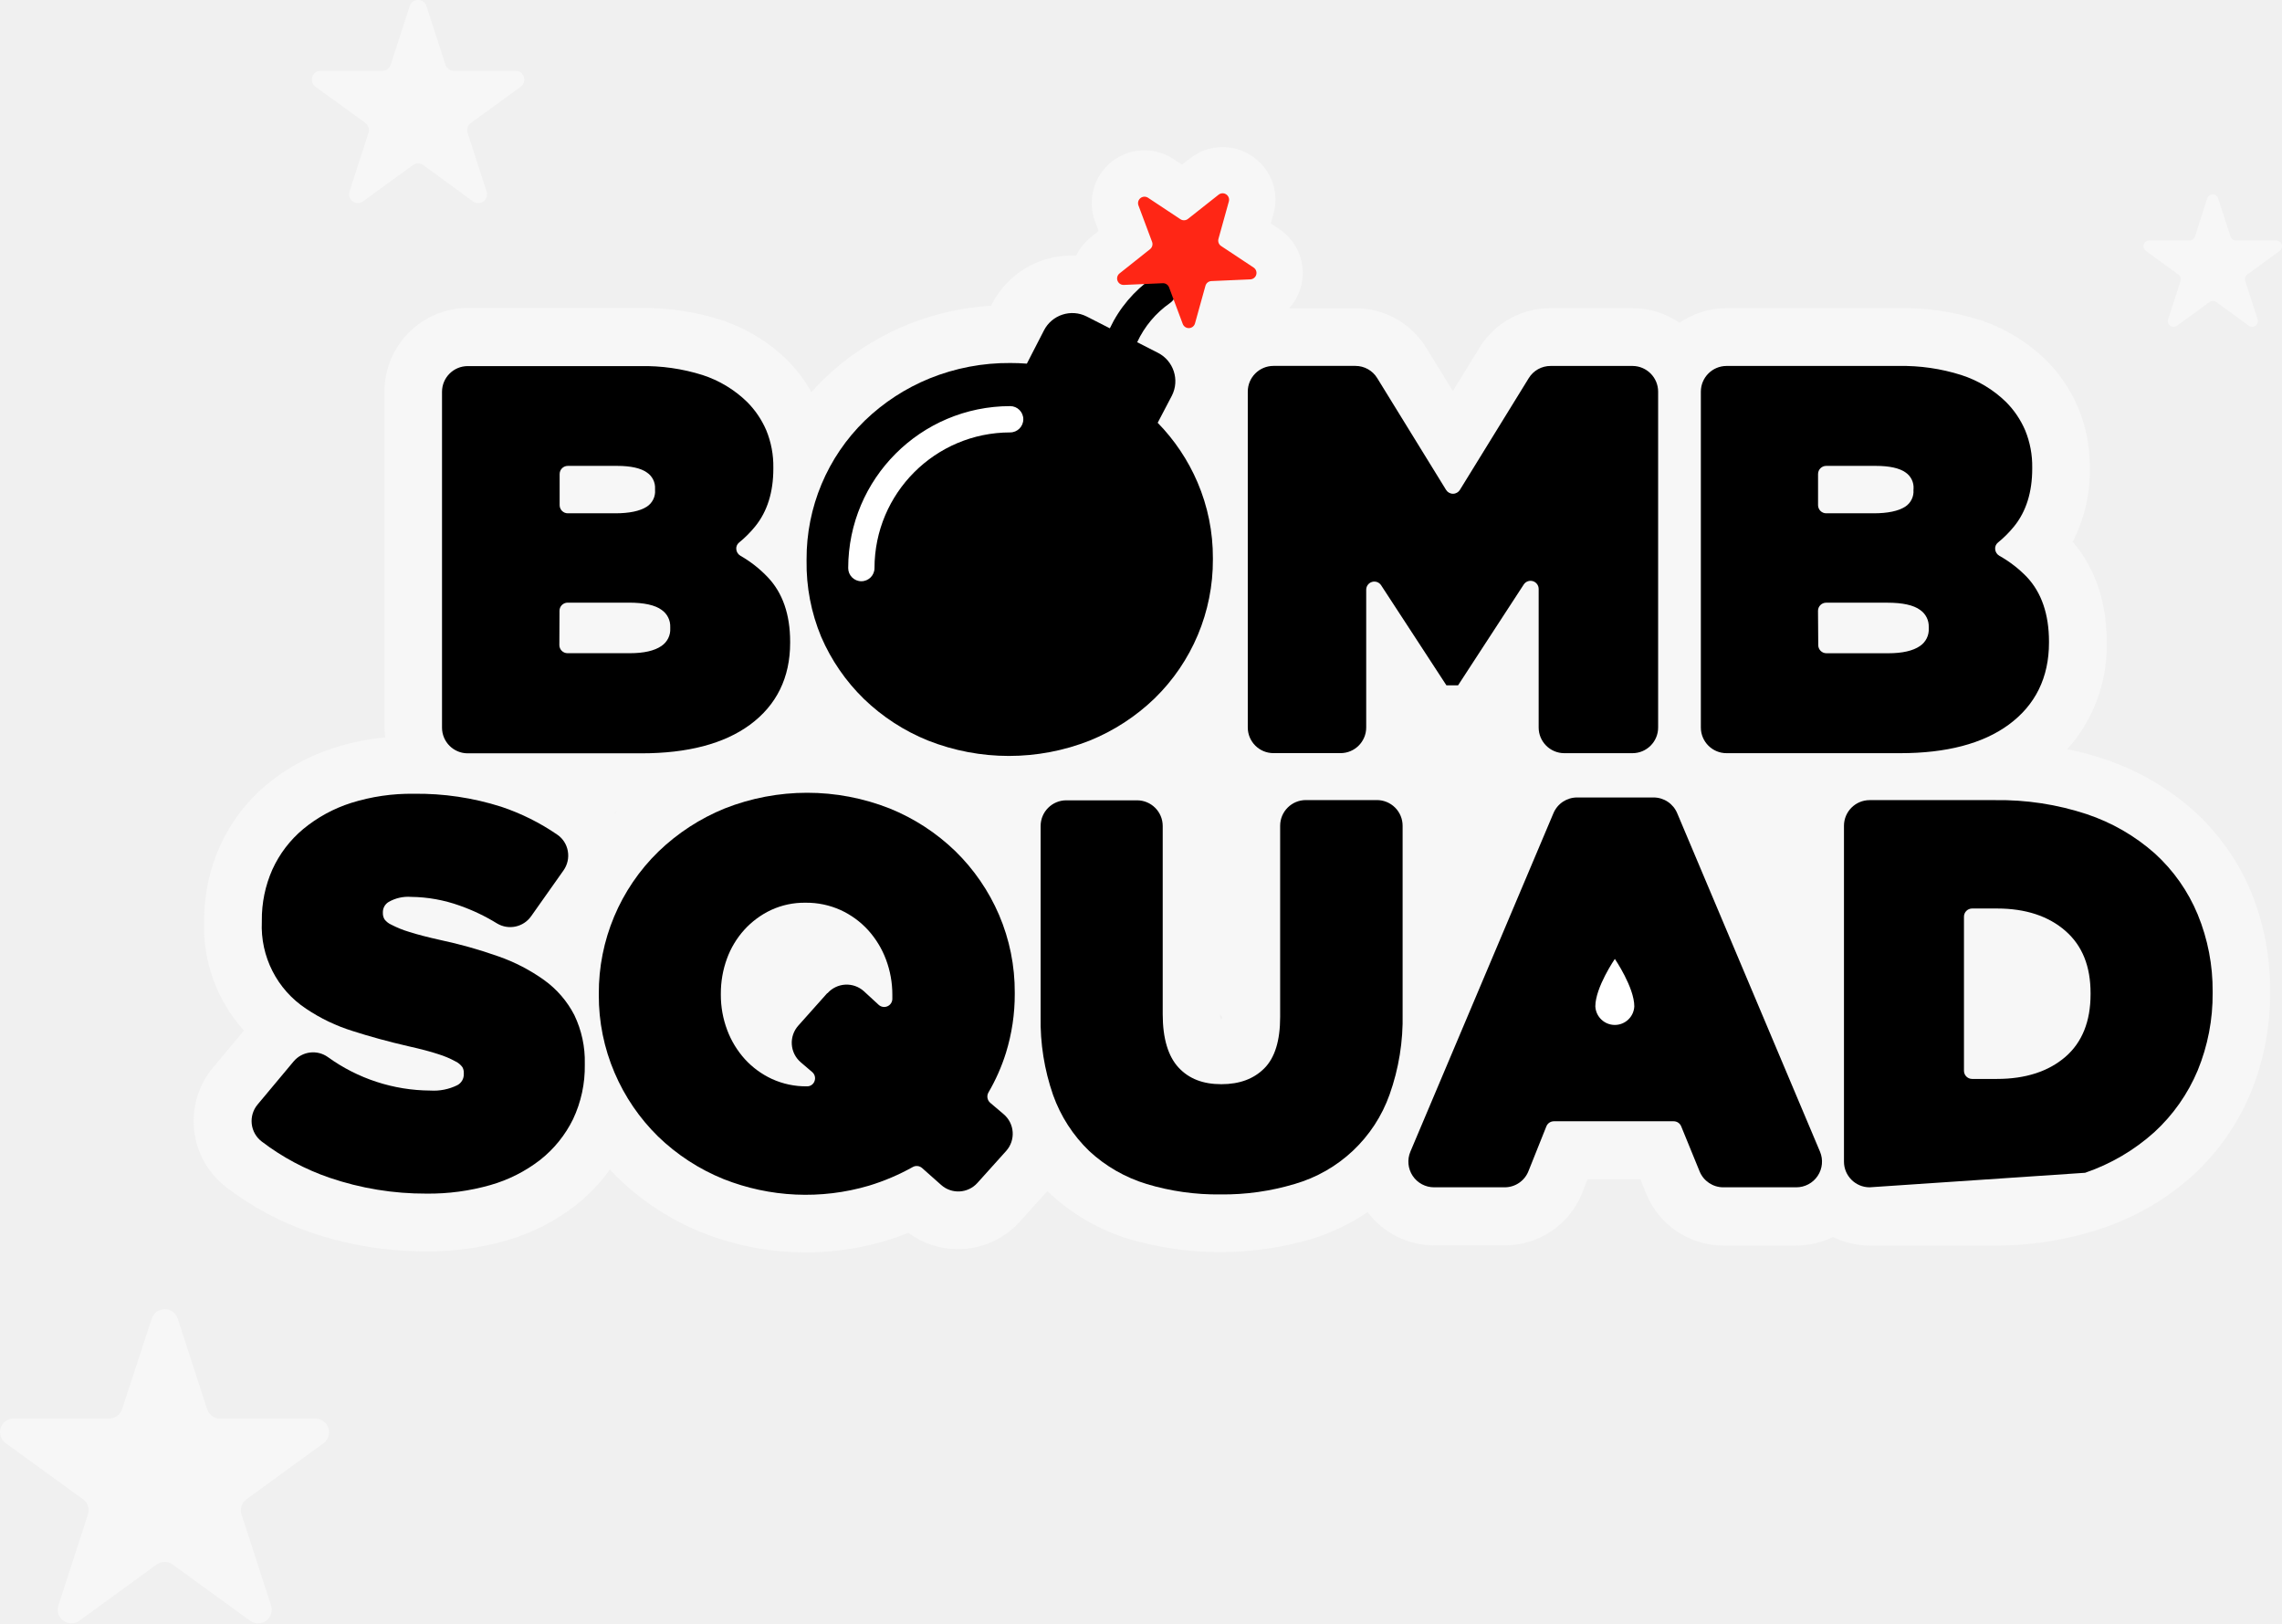
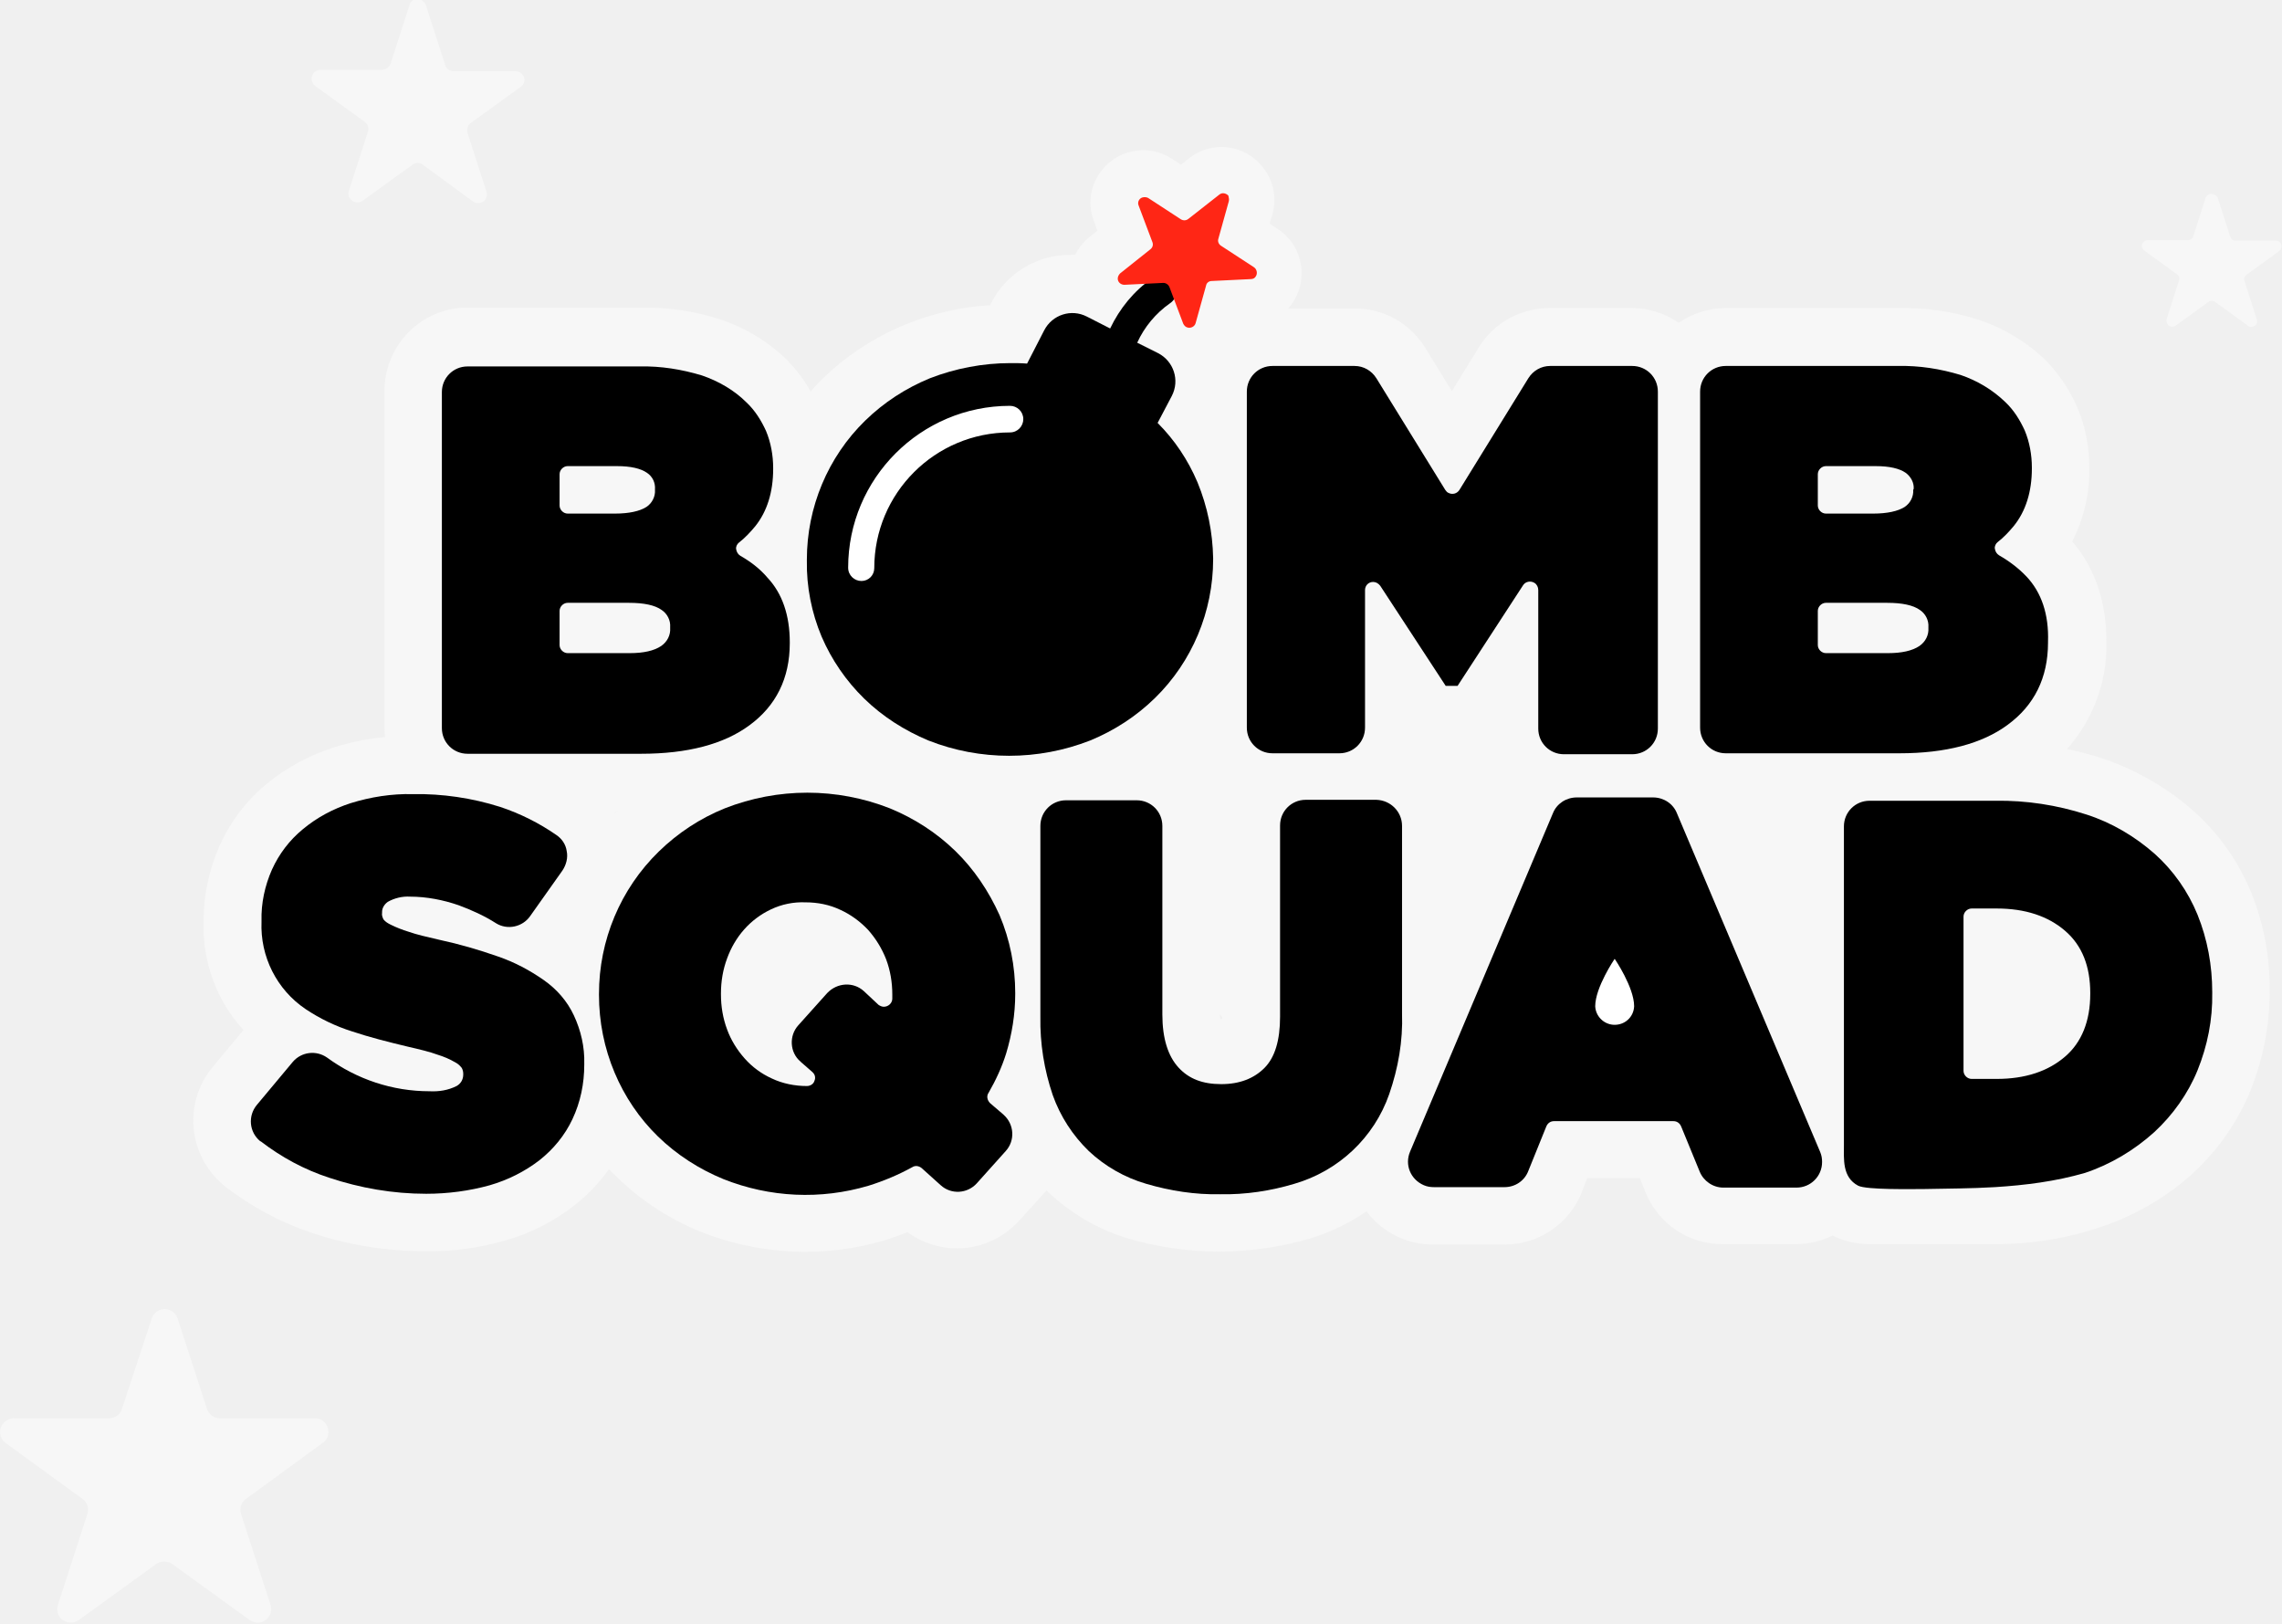
- <svg xmlns="http://www.w3.org/2000/svg" viewBox="0 0 480.75 341.97">
-   <defs>
-     <style>.cls-1{fill:#e2810c;opacity:0.5;}.cls-2{fill:#f7f7f7;}.cls-3{fill:#fff;}.cls-4{fill:#ff2615;}</style>
-   </defs>
-   <g id="Mixed_Grit_Halftone_2" data-name="Mixed Grit Halftone 2">
-     <path class="cls-1" d="M136.74,187.06c-.1-.18.52-.53.52-.53ZM257.19,227l.42.53C257.61,228.33,257.19,228.1,257.19,227Z" />
-     <path class="cls-2" d="M474.28,188a48.07,48.07,0,0,0-12.06-17.15A53.44,53.44,0,0,0,443.58,160a61.43,61.43,0,0,0-8.07-2.18,32.54,32.54,0,0,0,8.31-22.47v-.22c0-10.27-3.71-17-7.17-21a32.65,32.65,0,0,0,3.61-15.4v-.22a32,32,0,0,0-2.46-12.64A31.28,31.28,0,0,0,431.17,76a36.1,36.1,0,0,0-14.06-8.59A53.1,53.1,0,0,0,400,64.92H363.73a17.47,17.47,0,0,0-9.9,3.07,17.47,17.47,0,0,0-9.9-3.07H326.67a17.47,17.47,0,0,0-15,8.36l-5.6,9.09-5.6-9.09a17.47,17.47,0,0,0-15-8.35H271.6a11.11,11.11,0,0,0-2.12-16.69l-1.77-1.17.57-2a11,11,0,0,0-1.85-9.68,11.09,11.09,0,0,0-15.76-2L249,34.68l-1.77-1.17a11.1,11.1,0,0,0-16.53,13.14l.74,2L229.8,50a11.07,11.07,0,0,0-3.07,3.84c-.3,0-.6,0-.9,0A18.78,18.78,0,0,0,209,64l-.2.4a55.49,55.49,0,0,0-35.21,15.42c-.92.9-1.8,1.83-2.65,2.79A31.1,31.1,0,0,0,166,76a36.1,36.1,0,0,0-14.06-8.59,53.1,53.1,0,0,0-17.07-2.53H98.53A17.6,17.6,0,0,0,81,82.5v70.75a17.64,17.64,0,0,0,.14,2.09,50.72,50.72,0,0,0-10.86,2.23,42.33,42.33,0,0,0-14.16,7.76,36.15,36.15,0,0,0-9.74,12.82A38,38,0,0,0,43,193.93v.22a32.57,32.57,0,0,0,8.39,22.94l-6.51,7.79a17.59,17.59,0,0,0,2.81,25.24,62.61,62.61,0,0,0,17.72,9.48,74.7,74.7,0,0,0,24.43,4,59.36,59.36,0,0,0,16.9-2.3,43,43,0,0,0,14.63-7.46,37.12,37.12,0,0,0,7.11-7.46c.52.56,1.06,1.11,1.61,1.65a55.2,55.2,0,0,0,17.7,11.57,59.16,59.16,0,0,0,38.81,1.78q2.43-.74,4.77-1.68a17.55,17.55,0,0,0,10.44,3.44h0a17.6,17.6,0,0,0,13.07-5.82l5.78-6.43.4.4A43.12,43.12,0,0,0,237.8,261a68.53,68.53,0,0,0,38.52,0,44.94,44.94,0,0,0,11.8-5.66,17.53,17.53,0,0,0,14,7H317a17.5,17.5,0,0,0,16.32-11.05l1.14-2.86h11.13l1.21,3a17.51,17.51,0,0,0,16.27,10.94h15.37a17.56,17.56,0,0,0,7.72-1.79,17.44,17.44,0,0,0,7.67,1.79h26a69.86,69.86,0,0,0,23.44-3.76,54.22,54.22,0,0,0,18.76-11.07,49.17,49.17,0,0,0,12.11-17.3,54.19,54.19,0,0,0,4.09-21v-.22A54,54,0,0,0,474.28,188ZM129.51,171.39c-.11-.19.55-.57.55-.57ZM257,213.66l.45.56C257.49,215.1,257,214.85,257,213.66Z" />
-     <path d="M156,117.08a1.76,1.76,0,0,1-.89-1.39,1.59,1.59,0,0,1,.59-1.4,23.24,23.24,0,0,0,3.43-3.44c2.51-3.11,3.79-7.18,3.79-12.12v-.22a19.88,19.88,0,0,0-1.48-7.85,19.17,19.17,0,0,0-4.06-6A24.05,24.05,0,0,0,148,79a41.11,41.11,0,0,0-13.15-1.88H98.53a5.42,5.42,0,0,0-5.41,5.41v70.75a5.41,5.41,0,0,0,5.41,5.41h36.6c9.7,0,17.39-2,22.84-6,5.63-4.13,8.49-9.95,8.49-17.29v-.22c0-5.73-1.58-10.29-4.7-13.57A25.1,25.1,0,0,0,156,117.08Zm-38.13,11.58a1.72,1.72,0,0,1,1.71-1.71h12.9c3.21,0,5.54.51,6.91,1.53a4.2,4.2,0,0,1,1.81,3.63v.22a4.19,4.19,0,0,1-1.87,3.76c-1.46,1-3.69,1.51-6.63,1.51H119.55a1.72,1.72,0,0,1-1.71-1.71ZM138,103.19a3.84,3.84,0,0,1-1.76,3.56c-1.43.91-3.66,1.38-6.63,1.38h-10a1.72,1.72,0,0,1-1.71-1.71V99.85a1.72,1.72,0,0,1,1.71-1.71H130c2.86,0,5,.47,6.28,1.39A3.87,3.87,0,0,1,138,103Z" />
-     <path d="M343.93,77.09H326.67a5.38,5.38,0,0,0-4.61,2.57l-14.5,23.53a1.71,1.71,0,0,1-2.92,0l-14.5-23.54a5.37,5.37,0,0,0-4.6-2.57H268.28a5.42,5.42,0,0,0-5.41,5.41v70.75a5.41,5.41,0,0,0,5.41,5.41h14.13a5.41,5.41,0,0,0,5.41-5.41v-29a1.71,1.71,0,0,1,3.15-.94l13.75,21.07h2.45L321,123.14a1.71,1.71,0,0,1,3.15.94v29.17a5.41,5.41,0,0,0,5.41,5.41h14.35a5.41,5.41,0,0,0,5.41-5.41V82.5A5.42,5.42,0,0,0,343.93,77.09Z" />
-     <path d="M427,121.55a25.1,25.1,0,0,0-5.79-4.47,1.76,1.76,0,0,1-.89-1.39,1.59,1.59,0,0,1,.59-1.4,23.23,23.23,0,0,0,3.43-3.44c2.51-3.11,3.79-7.18,3.79-12.12v-.22a19.88,19.88,0,0,0-1.48-7.85,19.17,19.17,0,0,0-4.06-6A24.05,24.05,0,0,0,413.18,79,41.11,41.11,0,0,0,400,77.09H363.73a5.42,5.42,0,0,0-5.41,5.41v70.75a5.41,5.41,0,0,0,5.41,5.41h36.6c9.7,0,17.39-2,22.84-6,5.63-4.13,8.49-9.95,8.49-17.29v-.22C431.66,129.39,430.08,124.82,427,121.55ZM383,128.67a1.72,1.72,0,0,1,1.71-1.71h12.9c3.21,0,5.54.51,6.91,1.53a4.2,4.2,0,0,1,1.81,3.63v.22a4.19,4.19,0,0,1-1.87,3.76c-1.46,1-3.69,1.51-6.63,1.51H384.76a1.72,1.72,0,0,1-1.71-1.71Zm20.11-25.48a3.84,3.84,0,0,1-1.76,3.56c-1.43.91-3.66,1.38-6.63,1.38h-10a1.72,1.72,0,0,1-1.71-1.71V99.85a1.72,1.72,0,0,1,1.71-1.71h10.46c2.86,0,5,.47,6.28,1.39a3.87,3.87,0,0,1,1.67,3.44Z" />
-     <path d="M114.64,206.46a38.17,38.17,0,0,0-9.65-5A97.55,97.55,0,0,0,92.7,198c-2.61-.58-4.78-1.14-6.46-1.68a21.53,21.53,0,0,1-3.78-1.52A3.75,3.75,0,0,1,81,193.66a2.54,2.54,0,0,1-.34-1.36v-.22a2.5,2.5,0,0,1,1.2-2.07,8.23,8.23,0,0,1,4.74-1.08,31.4,31.4,0,0,1,10.24,1.84,40.6,40.6,0,0,1,7.86,3.75,5.39,5.39,0,0,0,7.2-1.52l6.81-9.64a5.4,5.4,0,0,0,.91-4.09,5.27,5.27,0,0,0-2.21-3.44,47.26,47.26,0,0,0-11.82-5.89,58.14,58.14,0,0,0-18.44-2.73A42.13,42.13,0,0,0,74,169.13a30.24,30.24,0,0,0-10.12,5.51,24.09,24.09,0,0,0-6.5,8.53,25.9,25.9,0,0,0-2.22,10.76v.22A20.8,20.8,0,0,0,64.5,212.5a37.37,37.37,0,0,0,9.77,4.68c3.6,1.16,7.54,2.24,11.74,3.21,2.6.58,4.73,1.14,6.32,1.67A19.57,19.57,0,0,1,96,223.61a3.89,3.89,0,0,1,1.41,1.18,2.33,2.33,0,0,1,.3,1.23v.22a2.56,2.56,0,0,1-1.39,2.37,11.23,11.23,0,0,1-5.66,1.12,37.16,37.16,0,0,1-21.58-7.05,5.36,5.36,0,0,0-7.23.92l-7.59,9.08a5.42,5.42,0,0,0,.87,7.78,50.46,50.46,0,0,0,14.28,7.63,62.56,62.56,0,0,0,20.46,3.35,47.24,47.24,0,0,0,13.43-1.8,31,31,0,0,0,10.52-5.32,24.83,24.83,0,0,0,6.91-8.57,25.91,25.91,0,0,0,2.47-11.47v-.22a22.41,22.41,0,0,0-2.2-10.22A20.82,20.82,0,0,0,114.64,206.46Z" />
-     <path d="M201.27,179.31h0a43.16,43.16,0,0,0-13.83-9,47.34,47.34,0,0,0-34.78,0,44,44,0,0,0-13.93,9.06,41.54,41.54,0,0,0-12.58,30v.22A41.15,41.15,0,0,0,129.48,226a41.79,41.79,0,0,0,9.13,13.38,43.1,43.1,0,0,0,13.83,9,47,47,0,0,0,30.61,1.39,46.65,46.65,0,0,0,9.22-3.92,1.71,1.71,0,0,1,2,.21l4,3.55a5.42,5.42,0,0,0,7.63-.41l6.07-6.75a5.41,5.41,0,0,0-.53-7.74l-2.84-2.41a1.74,1.74,0,0,1-.34-2.21,40.38,40.38,0,0,0,3.66-8.29,41.59,41.59,0,0,0,1.86-12.46v-.22a41.15,41.15,0,0,0-3.32-16.42A41.86,41.86,0,0,0,201.27,179.31Zm-27,29.91-6.1,6.84a5.41,5.41,0,0,0,.52,7.71l2.41,2.06a1.7,1.7,0,0,1,.49,1.93,1.63,1.63,0,0,1-1.59,1.08,17.25,17.25,0,0,1-7.37-1.55,17.89,17.89,0,0,1-5.72-4.19,19.17,19.17,0,0,1-3.72-6.14,20.86,20.86,0,0,1-1.33-7.41v-.22a21.27,21.27,0,0,1,1.28-7.37,18.54,18.54,0,0,1,3.64-6.07,18,18,0,0,1,5.65-4.19,16.75,16.75,0,0,1,7.27-1.54,17.51,17.51,0,0,1,7.4,1.55,18,18,0,0,1,5.8,4.24,19.32,19.32,0,0,1,3.76,6.2,21,21,0,0,1,1.33,7.41v.22q0,.33,0,.66a1.72,1.72,0,0,1-2.87,1.24L182,208.81a5.41,5.41,0,0,0-7.67.41Z" />
-     <path d="M290,168.54h-14.9a5.41,5.41,0,0,0-5.41,5.41v40.27c0,5-1.12,8.6-3.33,10.82s-5.2,3.35-9.06,3.35-6.81-1.14-9-3.49-3.35-6.12-3.35-11.24V174a5.41,5.41,0,0,0-5.41-5.41h-14.9a5.41,5.41,0,0,0-5.41,5.41v40.16a47.49,47.49,0,0,0,2.62,16.5,30.68,30.68,0,0,0,7.64,11.83,31.06,31.06,0,0,0,12.05,6.92,51.76,51.76,0,0,0,15.58,2.2,52.29,52.29,0,0,0,15.63-2.2,30.08,30.08,0,0,0,20-18.85,47.7,47.7,0,0,0,2.74-17V174A5.41,5.41,0,0,0,290,168.54Z" />
-     <path d="M353.33,171.29a5.4,5.4,0,0,0-5-3.3H332.27a5.4,5.4,0,0,0-5,3.3l-30.14,71.3a5.41,5.41,0,0,0,5,7.52H317a5.38,5.38,0,0,0,5-3.4l3.77-9.43a1.71,1.71,0,0,1,1.59-1.08h25.23a1.71,1.71,0,0,1,1.59,1.07l3.87,9.47a5.39,5.39,0,0,0,5,3.37h15.37a5.41,5.41,0,0,0,5-7.51Z" />
-     <path d="M439.27,247.05a42.15,42.15,0,0,0,14.59-8.56,37.08,37.08,0,0,0,9.13-13,42.09,42.09,0,0,0,3.15-16.34v-.22A41.94,41.94,0,0,0,463,192.65h0a36,36,0,0,0-9-12.83,41.36,41.36,0,0,0-14.43-8.33,58.78,58.78,0,0,0-19.24-2.94H393.88a5.41,5.41,0,0,0-5.41,5.41V244.7a5.41,5.41,0,0,0,5.41,5.41m41.26-27.5c-3.58,3.1-8.43,4.67-14.42,4.67h-5.26a1.72,1.72,0,0,1-1.71-1.71V193.09a1.72,1.72,0,0,1,1.71-1.71h5.26c6,0,10.83,1.59,14.41,4.72s5.29,7.48,5.29,13.13v.22C440.42,215.15,438.64,219.58,435.14,222.61Z" />
-     <path d="M252.28,101.6a41,41,0,0,0-8.39-12.54l3-5.73a6.71,6.71,0,0,0-2.93-9l-4.39-2.24a20.62,20.62,0,0,1,6.92-8.26,3.23,3.23,0,0,0-3.73-5.28,27.05,27.05,0,0,0-8.95,10.61l-4.88-2.49a6.71,6.71,0,0,0-9,2.93l-3.6,7c-1.19-.09-2.34-.13-3.48-.13a44.4,44.4,0,0,0-17,3.24,43,43,0,0,0-13.64,8.87,40.62,40.62,0,0,0-12.29,29.31v.22A40.23,40.23,0,0,0,173,134.15,40.88,40.88,0,0,0,182,147.23,42.19,42.19,0,0,0,195.51,156a46.42,46.42,0,0,0,34.08,0,43,43,0,0,0,13.64-8.87,40.62,40.62,0,0,0,12.29-29.31v-.22A40.23,40.23,0,0,0,252.28,101.6Z" />
-     <path class="cls-3" d="M181.46,122.44a2.77,2.77,0,0,1-2.77-2.77,34.16,34.16,0,0,1,34.12-34.12,2.77,2.77,0,1,1,0,5.54,28.61,28.61,0,0,0-28.58,28.58A2.77,2.77,0,0,1,181.46,122.44Z" />
-     <path class="cls-4" d="M258.89,42.41l-2.2,7.92a1.36,1.36,0,0,0,.56,1.49l6.85,4.54a1.36,1.36,0,0,1-.69,2.49l-8.21.36a1.36,1.36,0,0,0-1.25,1l-2.2,7.92a1.36,1.36,0,0,1-2.58.11l-2.88-7.7a1.36,1.36,0,0,0-1.33-.88l-8.21.36a1.36,1.36,0,0,1-.9-2.42l6.43-5.11a1.36,1.36,0,0,0,.43-1.54l-2.88-7.7a1.36,1.36,0,0,1,2-1.61l6.85,4.54a1.36,1.36,0,0,0,1.59-.07L256.74,41A1.36,1.36,0,0,1,258.89,42.41Z" />
-     <path class="cls-3" d="M344.3,212a4.11,4.11,0,0,1-8.21,0c0-4,4.11-10,4.11-10S344.3,208,344.3,212Z" />
-     <path class="cls-2" d="M37.41,277.69l6.22,19.15a2.87,2.87,0,0,0,2.73,2H66.5A2.87,2.87,0,0,1,68.18,304L51.89,315.85a2.87,2.87,0,0,0-1,3.21l6.22,19.15a2.87,2.87,0,0,1-4.41,3.21L36.37,329.57a2.87,2.87,0,0,0-3.37,0L16.71,341.41a2.87,2.87,0,0,1-4.41-3.21l6.22-19.15a2.87,2.87,0,0,0-1-3.21L1.19,304a2.87,2.87,0,0,1,1.69-5.19H23a2.87,2.87,0,0,0,2.73-2L32,277.69A2.87,2.87,0,0,1,37.41,277.69Z" />
-     <path class="cls-2" d="M89.84,1.28l4,12.36a1.85,1.85,0,0,0,1.76,1.28h13a1.85,1.85,0,0,1,1.09,3.35L99.19,25.91A1.85,1.85,0,0,0,98.51,28l4,12.36a1.85,1.85,0,0,1-2.85,2.07L89.17,34.77a1.85,1.85,0,0,0-2.18,0L76.48,42.41a1.85,1.85,0,0,1-2.85-2.07l4-12.36A1.85,1.85,0,0,0,77,25.91L66.46,18.27a1.85,1.85,0,0,1,1.09-3.35h13a1.85,1.85,0,0,0,1.76-1.28l4-12.36A1.85,1.85,0,0,1,89.84,1.28Z" />
-     <path class="cls-2" d="M467.29,41.77l2.62,8.07a1.21,1.21,0,0,0,1.15.83h8.48a1.21,1.21,0,0,1,.71,2.19l-6.86,5A1.21,1.21,0,0,0,473,59.2l2.62,8.07a1.21,1.21,0,0,1-1.86,1.35l-6.86-5a1.21,1.21,0,0,0-1.42,0l-6.86,5a1.21,1.21,0,0,1-1.86-1.35l2.62-8.07a1.21,1.21,0,0,0-.44-1.35l-6.86-5a1.21,1.21,0,0,1,.71-2.19h8.48a1.21,1.21,0,0,0,1.15-.83L465,41.77A1.21,1.21,0,0,1,467.29,41.77Z" />
+ <svg xmlns="http://www.w3.org/2000/svg" version="1.1" id="Layer_1" x="0px" y="0px" viewBox="0 0 480.8 342" style="enable-background:new 0 0 480.8 342;" xml:space="preserve">
+   <style type="text/css">
+ 	.st0{opacity:0.5;fill:#E2810C;enable-background:new    ;}
+ 	.st1{fill:#F7F7F7;}
+ 	.st2{fill:#FFFFFF;}
+ 	.st3{fill:#FF2615;}
+ </style>
+   <g id="Mixed_Grit_Halftone_2">
+     <path class="st0" d="M136.7,187.1c-0.1-0.2,0.5-0.5,0.5-0.5L136.7,187.1z M257.2,227l0.4,0.5C257.6,228.3,257.2,228.1,257.2,227z" />
+     <path class="st1" d="M474.3,188c-2.7-6.5-6.8-12.4-12.1-17.1c-5.4-4.8-11.8-8.5-18.6-10.9c-2.6-0.9-5.3-1.6-8.1-2.2   c5.5-6.2,8.5-14.2,8.3-22.5v-0.2c0-10.3-3.7-17-7.2-21c2.4-4.8,3.7-10,3.6-15.4v-0.2c0-4.3-0.8-8.6-2.5-12.6   c-1.6-3.7-3.8-7-6.6-9.9c-4-3.9-8.8-6.8-14.1-8.6c-5.5-1.8-11.3-2.6-17.1-2.5h-36.3c-3.5,0-7,1.1-9.9,3.1c-2.9-2-6.4-3.1-9.9-3.1   h-17.3c-6.1,0-11.8,3.1-15,8.4l-5.6,9.1l-5.6-9.1c-3.2-5.2-8.9-8.4-15-8.3h-13.9c4.1-4.6,3.7-11.6-0.8-15.7c-0.4-0.4-0.8-0.7-1.3-1   l-1.8-1.2l0.6-2c0.9-3.3,0.3-6.9-1.9-9.7c-3.7-4.9-10.6-5.9-15.5-2.2c-0.1,0.1-0.2,0.1-0.2,0.2l-1.7,1.3l-1.8-1.2   c-5.1-3.4-12-2-15.4,3.1c-2,3-2.4,6.7-1.1,10l0.7,2l-1.6,1.3c-1.3,1-2.3,2.3-3.1,3.8c-0.3,0-0.6,0-0.9,0   c-7.1-0.1-13.6,3.9-16.8,10.2l-0.2,0.4c-13.2,0.8-25.7,6.2-35.2,15.4c-0.9,0.9-1.8,1.8-2.6,2.8c-1.3-2.4-3-4.6-4.9-6.6   c-4-3.9-8.8-6.8-14.1-8.6c-5.5-1.8-11.3-2.6-17.1-2.5H98.5c-9.7,0-17.5,7.9-17.5,17.6v70.8c0,0.7,0.1,1.4,0.1,2.1   c-3.7,0.3-7.3,1.1-10.9,2.2c-5.2,1.7-10,4.3-14.2,7.8c-4.2,3.5-7.5,7.9-9.7,12.8c-2.2,5-3.4,10.3-3.4,15.8v0.2   c-0.3,8.4,2.7,16.7,8.4,22.9l-6.5,7.8c-6.2,7.5-5.2,18.5,2.2,24.8c0.2,0.2,0.4,0.3,0.6,0.5c5.4,4.1,11.3,7.3,17.7,9.5   c7.9,2.7,16.1,4,24.4,4c5.7,0.1,11.4-0.7,16.9-2.3c5.3-1.5,10.3-4.1,14.6-7.5c2.7-2.1,5.1-4.7,7.1-7.5c0.5,0.6,1.1,1.1,1.6,1.6   c5.1,5,11.1,8.9,17.7,11.6c12.4,4.9,26,5.6,38.8,1.8c1.6-0.5,3.2-1.1,4.8-1.7c3,2.2,6.7,3.4,10.4,3.4l0,0c5,0,9.7-2.1,13.1-5.8   l5.8-6.4l0.4,0.4c4.8,4.5,10.5,7.8,16.7,9.7c12.6,3.7,25.9,3.7,38.5,0c4.2-1.3,8.2-3.2,11.8-5.7c3.3,4.4,8.5,7,14,7H317   c7.2,0,13.7-4.4,16.3-11.1l1.1-2.9h11.1l1.2,3c2.7,6.6,9.1,11,16.3,10.9h15.4c2.7,0,5.3-0.6,7.7-1.8c2.4,1.2,5,1.8,7.7,1.8h26   c8,0.1,15.9-1.2,23.4-3.8c6.9-2.4,13.3-6.1,18.8-11.1c5.2-4.8,9.4-10.7,12.1-17.3c2.7-6.7,4.1-13.8,4.1-21V209   C478.3,201.8,477,194.7,474.3,188z M129.5,171.4c-0.1-0.2,0.6-0.6,0.6-0.6L129.5,171.4z M257,213.7l0.5,0.6   C257.5,215.1,257,214.8,257,213.7z" />
+     <path d="M156,117.1c-0.5-0.3-0.8-0.8-0.9-1.4c-0.1-0.5,0.2-1.1,0.6-1.4c1.3-1,2.4-2.2,3.4-3.4c2.5-3.1,3.8-7.2,3.8-12.1v-0.2   c0-2.7-0.5-5.4-1.5-7.8c-1-2.2-2.3-4.3-4.1-6c-2.6-2.6-5.9-4.5-9.4-5.7c-4.3-1.3-8.7-2-13.1-1.9H98.5c-3,0-5.4,2.4-5.4,5.4v70.8   c0,3,2.4,5.4,5.4,5.4h0h36.6c9.7,0,17.4-2,22.8-6c5.6-4.1,8.5-9.9,8.5-17.3v-0.2c0-5.7-1.6-10.3-4.7-13.6   C160.1,119.8,158.1,118.3,156,117.1z M117.9,128.7c0-0.9,0.8-1.7,1.7-1.7h12.9c3.2,0,5.5,0.5,6.9,1.5c1.2,0.8,1.9,2.2,1.8,3.6v0.2   c0.1,1.5-0.6,2.9-1.9,3.8c-1.5,1-3.7,1.5-6.6,1.5h-13.1c-0.9,0-1.7-0.8-1.7-1.7L117.9,128.7z M138,103.2c0.1,1.4-0.6,2.8-1.8,3.6   c-1.4,0.9-3.7,1.4-6.6,1.4h-10c-0.9,0-1.7-0.8-1.7-1.7v-6.6c0-0.9,0.8-1.7,1.7-1.7H130c2.9,0,5,0.5,6.3,1.4   c1.2,0.8,1.8,2.1,1.7,3.5V103.2z" />
+     <path d="M343.9,77.1h-17.3c-1.9,0-3.6,1-4.6,2.6l-14.5,23.5c-0.5,0.8-1.5,1.1-2.4,0.6c-0.2-0.1-0.4-0.3-0.6-0.6l-14.5-23.5   c-1-1.6-2.7-2.6-4.6-2.6h-17.3c-3,0-5.4,2.4-5.4,5.4v70.8c0,3,2.4,5.4,5.4,5.4l0,0h14.1c3,0,5.4-2.4,5.4-5.4l0,0v-29   c0-0.9,0.7-1.7,1.7-1.7c0.6,0,1.1,0.3,1.5,0.8l13.8,21.1h2.5l13.8-21.2c0.5-0.8,1.6-1,2.4-0.5c0.5,0.3,0.8,0.9,0.8,1.5v29.2   c0,3,2.4,5.4,5.4,5.4l0,0h14.4c3,0,5.4-2.4,5.4-5.4l0,0V82.5C349.3,79.5,346.9,77.1,343.9,77.1z" />
+     <path d="M427,121.5c-1.7-1.8-3.7-3.3-5.8-4.5c-0.5-0.3-0.8-0.8-0.9-1.4c-0.1-0.5,0.2-1.1,0.6-1.4c1.3-1,2.4-2.2,3.4-3.4   c2.5-3.1,3.8-7.2,3.8-12.1v-0.2c0-2.7-0.5-5.4-1.5-7.8c-1-2.2-2.3-4.3-4.1-6c-2.7-2.6-5.9-4.5-9.4-5.7c-4.3-1.3-8.7-2-13.2-1.9   h-36.3c-3,0-5.4,2.4-5.4,5.4v70.8c0,3,2.4,5.4,5.4,5.4l0,0h36.6c9.7,0,17.4-2,22.8-6c5.6-4.1,8.5-9.9,8.5-17.3v-0.2   C431.7,129.4,430.1,124.8,427,121.5z M383,128.7c0-0.9,0.8-1.7,1.7-1.7h12.9c3.2,0,5.5,0.5,6.9,1.5c1.2,0.8,1.9,2.2,1.8,3.6v0.2   c0.1,1.5-0.6,2.9-1.9,3.8c-1.5,1-3.7,1.5-6.6,1.5h-13.1c-0.9,0-1.7-0.8-1.7-1.7L383,128.7z M403.1,103.2c0.1,1.4-0.6,2.8-1.8,3.6   c-1.4,0.9-3.7,1.4-6.6,1.4h-10c-0.9,0-1.7-0.8-1.7-1.7v-6.6c0-0.9,0.8-1.7,1.7-1.7h10.5c2.9,0,5,0.5,6.3,1.4   c1.1,0.8,1.8,2.1,1.7,3.4L403.1,103.2z" />
+     <path d="M114.6,206.5c-3-2.1-6.2-3.8-9.7-5c-4-1.4-8.1-2.6-12.3-3.5c-2.6-0.6-4.8-1.1-6.5-1.7c-1.3-0.4-2.6-0.9-3.8-1.5   c-0.6-0.3-1.1-0.6-1.5-1.1c-0.2-0.4-0.4-0.9-0.3-1.4v-0.2c0-0.8,0.5-1.6,1.2-2.1c1.4-0.8,3.1-1.2,4.7-1.1c3.5,0,7,0.7,10.2,1.8   c2.7,1,5.4,2.2,7.9,3.8c2.4,1.5,5.6,0.8,7.2-1.5l6.8-9.6c0.8-1.2,1.2-2.7,0.9-4.1c-0.2-1.4-1-2.6-2.2-3.4   c-3.6-2.5-7.6-4.5-11.8-5.9c-6-1.9-12.2-2.8-18.4-2.7c-4.5-0.1-8.9,0.6-13.1,1.9c-3.7,1.2-7.1,3-10.1,5.5c-2.8,2.3-5,5.2-6.5,8.5   c-1.5,3.4-2.3,7.1-2.2,10.8v0.2c-0.3,7.3,3.2,14.3,9.3,18.4c3,2,6.3,3.6,9.8,4.7c3.6,1.2,7.5,2.2,11.7,3.2c2.6,0.6,4.7,1.1,6.3,1.7   c1.3,0.4,2.5,0.9,3.7,1.6c0.6,0.3,1,0.7,1.4,1.2c0.2,0.4,0.3,0.8,0.3,1.2v0.2c0,1-0.5,1.9-1.4,2.4c-1.8,0.9-3.7,1.2-5.7,1.1   c-7.8,0-15.3-2.5-21.6-7.1c-2.3-1.6-5.4-1.2-7.2,0.9l-7.6,9.1c-1.9,2.3-1.6,5.7,0.7,7.6c0.1,0,0.1,0.1,0.2,0.1   c4.3,3.3,9.1,5.9,14.3,7.6c6.6,2.2,13.5,3.4,20.5,3.4c4.5,0,9.1-0.6,13.4-1.8c3.8-1.1,7.4-2.9,10.5-5.3c2.9-2.3,5.3-5.2,6.9-8.6   c1.7-3.6,2.5-7.5,2.5-11.5v-0.2c0.1-3.5-0.7-7-2.2-10.2C119.5,210.9,117.3,208.4,114.6,206.5z" />
+     <path d="M201.3,179.3L201.3,179.3c-4-3.9-8.7-6.9-13.8-9c-11.2-4.4-23.6-4.4-34.8,0c-5.2,2.1-9.9,5.2-13.9,9.1   c-8.1,7.9-12.6,18.7-12.6,30v0.2c0,5.6,1.1,11.2,3.3,16.4c2.1,5,5.2,9.6,9.1,13.4c4,3.9,8.7,6.9,13.8,9c9.8,3.9,20.5,4.4,30.6,1.4   c3.2-1,6.3-2.3,9.2-3.9c0.6-0.4,1.4-0.3,2,0.2l4,3.6c2.2,2,5.6,1.8,7.6-0.4l6.1-6.8c2-2.2,1.8-5.6-0.4-7.6c0,0-0.1-0.1-0.1-0.1   l-2.8-2.4c-0.6-0.6-0.8-1.5-0.3-2.2c1.5-2.6,2.8-5.4,3.7-8.3c1.2-4,1.9-8.2,1.9-12.5v-0.2c0-5.6-1.1-11.2-3.3-16.4   C208.3,187.7,205.2,183.1,201.3,179.3z M174.3,209.2l-6.1,6.8c-2,2.2-1.8,5.7,0.4,7.6c0,0,0.1,0,0.1,0.1l2.4,2.1   c0.6,0.5,0.8,1.2,0.5,1.9c-0.2,0.7-0.9,1.1-1.6,1.1c-2.5,0-5.1-0.5-7.4-1.6c-2.2-1-4.1-2.4-5.7-4.2c-1.6-1.8-2.9-3.9-3.7-6.1   c-0.9-2.4-1.3-4.9-1.3-7.4v-0.2c0-2.5,0.4-5,1.3-7.4c0.8-2.2,2-4.3,3.6-6.1c1.6-1.8,3.5-3.2,5.6-4.2c2.3-1.1,4.8-1.6,7.3-1.5   c2.6,0,5.1,0.5,7.4,1.6c2.2,1,4.2,2.5,5.8,4.2c1.6,1.8,2.9,3.9,3.8,6.2c0.9,2.4,1.3,4.9,1.3,7.4v0.2c0,0.2,0,0.4,0,0.7   c0,0.9-0.8,1.7-1.8,1.7c-0.4,0-0.8-0.2-1.1-0.4l-3.1-2.9C179.8,206.8,176.4,207,174.3,209.2C174.3,209.2,174.3,209.2,174.3,209.2   L174.3,209.2z" />
+     <path d="M290,168.5h-14.9c-3,0-5.4,2.4-5.4,5.4l0,0v40.3c0,5-1.1,8.6-3.3,10.8s-5.2,3.4-9.1,3.4s-6.8-1.1-9-3.5s-3.4-6.1-3.4-11.2   V174c0-3-2.4-5.4-5.4-5.4l0,0h-14.9c-3,0-5.4,2.4-5.4,5.4l0,0v40.2c-0.1,5.6,0.8,11.2,2.6,16.5c1.6,4.5,4.2,8.5,7.6,11.8   c3.4,3.2,7.6,5.6,12.1,6.9c5.1,1.5,10.3,2.3,15.6,2.2c5.3,0.1,10.6-0.7,15.6-2.2c9.3-2.7,16.8-9.7,20-18.9c1.9-5.5,2.9-11.2,2.7-17   V174c0-3-2.4-5.4-5.4-5.5C290.1,168.5,290,168.5,290,168.5z" />
+     <path d="M353.3,171.3c-0.8-2-2.8-3.3-5-3.3h-16.1c-2.2,0-4.2,1.3-5,3.3l-30.1,71.3c-1.2,2.8,0.1,5.9,2.9,7.1   c0.7,0.3,1.4,0.4,2.1,0.4H317c2.2,0,4.2-1.3,5-3.4l3.8-9.4c0.3-0.7,0.9-1.1,1.6-1.1h25.2c0.7,0,1.3,0.4,1.6,1.1l3.9,9.5   c0.8,2,2.8,3.4,5,3.4h15.4c3,0,5.4-2.4,5.4-5.4c0-0.7-0.1-1.4-0.4-2.1L353.3,171.3z" />
+     <path d="M420.3,250.1c6.4-0.4,12.8-1.2,19-3c5.4-1.8,10.4-4.8,14.6-8.6c3.9-3.6,7.1-8.1,9.1-13c2.1-5.2,3.2-10.7,3.1-16.3v-0.2   c0-5.6-1-11.1-3.1-16.3c-2-4.9-5.1-9.3-9-12.8c-4.2-3.7-9.1-6.6-14.4-8.3c-6.2-2-12.7-3-19.2-2.9h-26.5c-3,0-5.4,2.4-5.4,5.4   c0,4.7,0,9.3,0,14c0,9.6,0,19.3,0,28.9c0,8,0,16,0,24c0,3.2-0.4,7,3,8.8c1.8,0.9,11.3,0.7,13.9,0.7   C410.3,250.4,415.3,250.4,420.3,250.1z M435.1,222.6c-3.6,3.1-8.4,4.7-14.4,4.7h-5.3c-0.9,0-1.7-0.8-1.7-1.7v-32.5   c0-0.9,0.8-1.7,1.7-1.7h5.3c6,0,10.8,1.6,14.4,4.7s5.3,7.5,5.3,13.1v0.2C440.4,215.1,438.6,219.6,435.1,222.6z" />
+     <path d="M252.3,101.6c-2-4.7-4.8-8.9-8.4-12.5l3-5.7c1.7-3.3,0.4-7.3-2.9-9l-4.4-2.2c1.5-3.3,3.9-6.2,6.9-8.3c1.5-1,1.8-3,0.8-4.5   c-1-1.5-3-1.8-4.5-0.8l0,0c-3.9,2.7-6.9,6.4-8.9,10.6l-4.9-2.5c-3.3-1.7-7.3-0.4-9,2.9l-3.6,7c-1.2-0.1-2.3-0.1-3.5-0.1   c-5.8,0-11.6,1.1-17,3.2c-5.1,2.1-9.7,5.1-13.6,8.9c-7.9,7.7-12.3,18.3-12.3,29.3v0.2c-0.1,5.5,1,11,3.1,16c2.1,4.9,5.2,9.4,9,13.1   c3.9,3.8,8.5,6.7,13.5,8.8c10.9,4.3,23.1,4.3,34.1,0c5.1-2.1,9.7-5.1,13.6-8.9c7.9-7.7,12.3-18.3,12.3-29.3v-0.2   C255.5,112.1,254.4,106.7,252.3,101.6z" />
+     <path class="st2" d="M181.5,122.4c-1.5,0-2.8-1.2-2.8-2.8l0,0c0-18.8,15.3-34.1,34.1-34.1c1.5,0,2.8,1.2,2.8,2.8   c0,1.5-1.2,2.8-2.8,2.8l0,0c-15.8,0-28.6,12.8-28.6,28.6C184.2,121.2,183,122.4,181.5,122.4z" />
+     <path class="st3" d="M258.9,42.4l-2.2,7.9c-0.2,0.6,0.1,1.2,0.6,1.5l6.9,4.5c0.6,0.4,0.8,1.3,0.4,1.9c-0.2,0.4-0.6,0.6-1.1,0.6   l-8.2,0.4c-0.6,0-1.1,0.4-1.2,1l-2.2,7.9c-0.2,0.7-1,1.1-1.7,0.9c-0.4-0.1-0.7-0.4-0.9-0.8l-2.9-7.7c-0.2-0.5-0.7-0.9-1.3-0.9   l-8.2,0.4c-0.8,0-1.4-0.6-1.4-1.3c0-0.4,0.2-0.8,0.5-1.1l6.4-5.1c0.5-0.4,0.6-1,0.4-1.5l-2.9-7.7c-0.3-0.7,0.1-1.5,0.8-1.7   c0.4-0.1,0.8-0.1,1.2,0.1l6.9,4.5c0.5,0.3,1.1,0.3,1.6-0.1l6.5-5.1c0.6-0.5,1.4-0.3,1.9,0.2C258.9,41.6,259,42,258.9,42.4z" />
+     <path class="st2" d="M344.3,212c-0.1,2.3-2,4-4.3,3.9c-2.1-0.1-3.8-1.8-3.9-3.9c0-4,4.1-10,4.1-10S344.3,208,344.3,212z" />
+     <path class="st1" d="M37.4,277.7l6.2,19.1c0.4,1.2,1.5,2,2.7,2h20.1c1.6,0,2.8,1.3,2.8,2.9c0,0.9-0.4,1.7-1.1,2.2l-16.3,11.9   c-1,0.7-1.4,2-1,3.2l6.2,19.1c0.5,1.5-0.3,3.1-1.8,3.6c-0.9,0.3-1.8,0.1-2.6-0.4l-16.3-11.8c-1-0.7-2.4-0.7-3.4,0l-16.3,11.8   c-1.3,0.9-3.1,0.6-4-0.6c-0.5-0.7-0.7-1.7-0.4-2.6l6.2-19.1c0.4-1.2,0-2.5-1-3.2L1.2,304c-1.3-0.9-1.6-2.7-0.6-4   c0.5-0.7,1.4-1.2,2.3-1.2H23c1.2,0,2.4-0.8,2.7-2l6.3-19.1c0.5-1.5,2.2-2.3,3.7-1.7C36.5,276.2,37.1,276.9,37.4,277.7z" />
+     <path class="st1" d="M89.8,1.3l4,12.4c0.2,0.8,1,1.3,1.8,1.3h13c1,0,1.9,0.8,1.9,1.8c0,0.6-0.3,1.2-0.8,1.5l-10.5,7.6   c-0.7,0.5-0.9,1.3-0.7,2.1l4,12.4c0.3,1-0.2,2-1.2,2.3c-0.6,0.2-1.2,0.1-1.7-0.3l-10.5-7.7c-0.6-0.5-1.5-0.5-2.2,0l-10.5,7.6   c-0.8,0.6-2,0.4-2.6-0.4c-0.4-0.5-0.5-1.1-0.3-1.7l4-12.4c0.3-0.8,0-1.6-0.6-2.1l-10.5-7.6c-0.8-0.6-1-1.8-0.4-2.6   c0.3-0.5,0.9-0.8,1.5-0.8h13c0.8,0,1.5-0.5,1.8-1.3l4-12.4c0.3-1,1.3-1.5,2.3-1.2C89.2,0.3,89.7,0.7,89.8,1.3z" />
+     <path class="st1" d="M467.3,41.8l2.6,8.1c0.2,0.5,0.6,0.8,1.1,0.8h8.5c0.7,0,1.2,0.5,1.2,1.2c0,0.4-0.2,0.8-0.5,1l-6.9,5   c-0.4,0.3-0.6,0.9-0.4,1.3l2.6,8.1c0.2,0.6-0.1,1.3-0.8,1.5c-0.4,0.1-0.8,0.1-1.1-0.2l-6.9-5c-0.4-0.3-1-0.3-1.4,0l-6.9,5   c-0.5,0.4-1.3,0.3-1.7-0.3c-0.2-0.3-0.3-0.7-0.2-1.1l2.6-8.1c0.2-0.5,0-1-0.4-1.3l-6.9-5c-0.5-0.4-0.7-1.1-0.3-1.7   c0.2-0.3,0.6-0.5,1-0.5h8.5c0.5,0,1-0.3,1.1-0.8l2.6-8.1c0.2-0.6,0.9-1,1.5-0.8C466.9,41.1,467.2,41.4,467.3,41.8z" />
  </g>
</svg>
